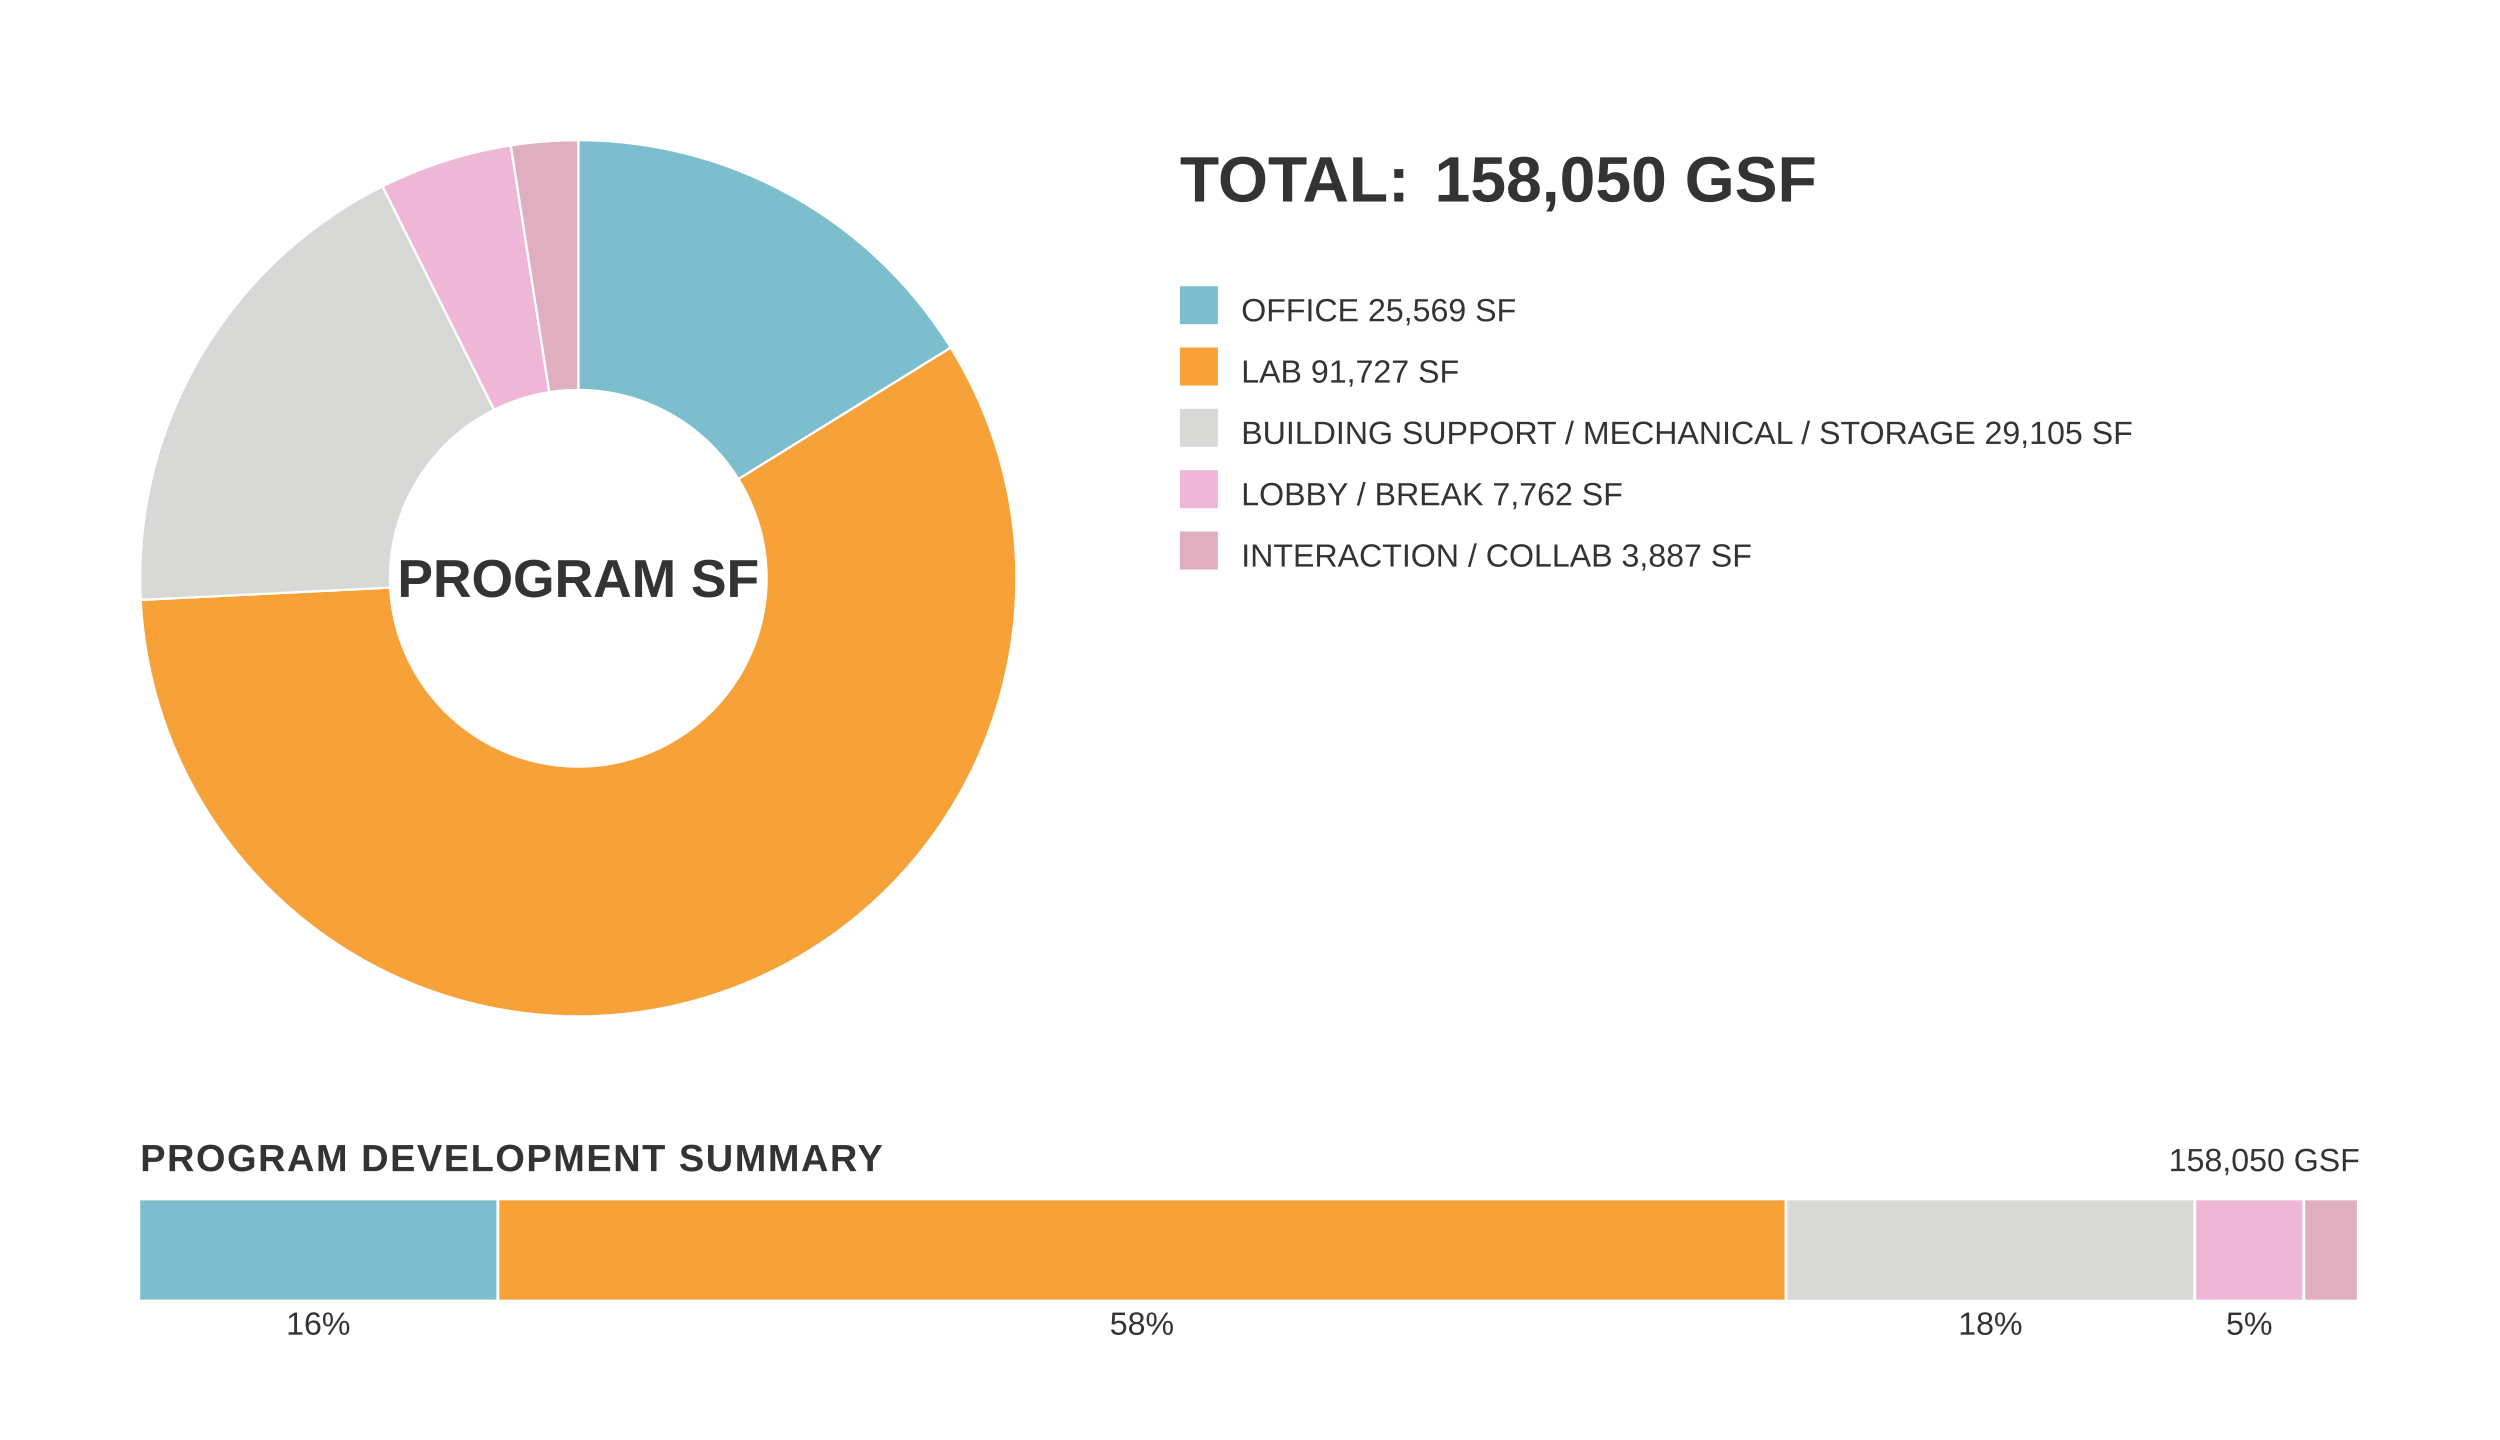
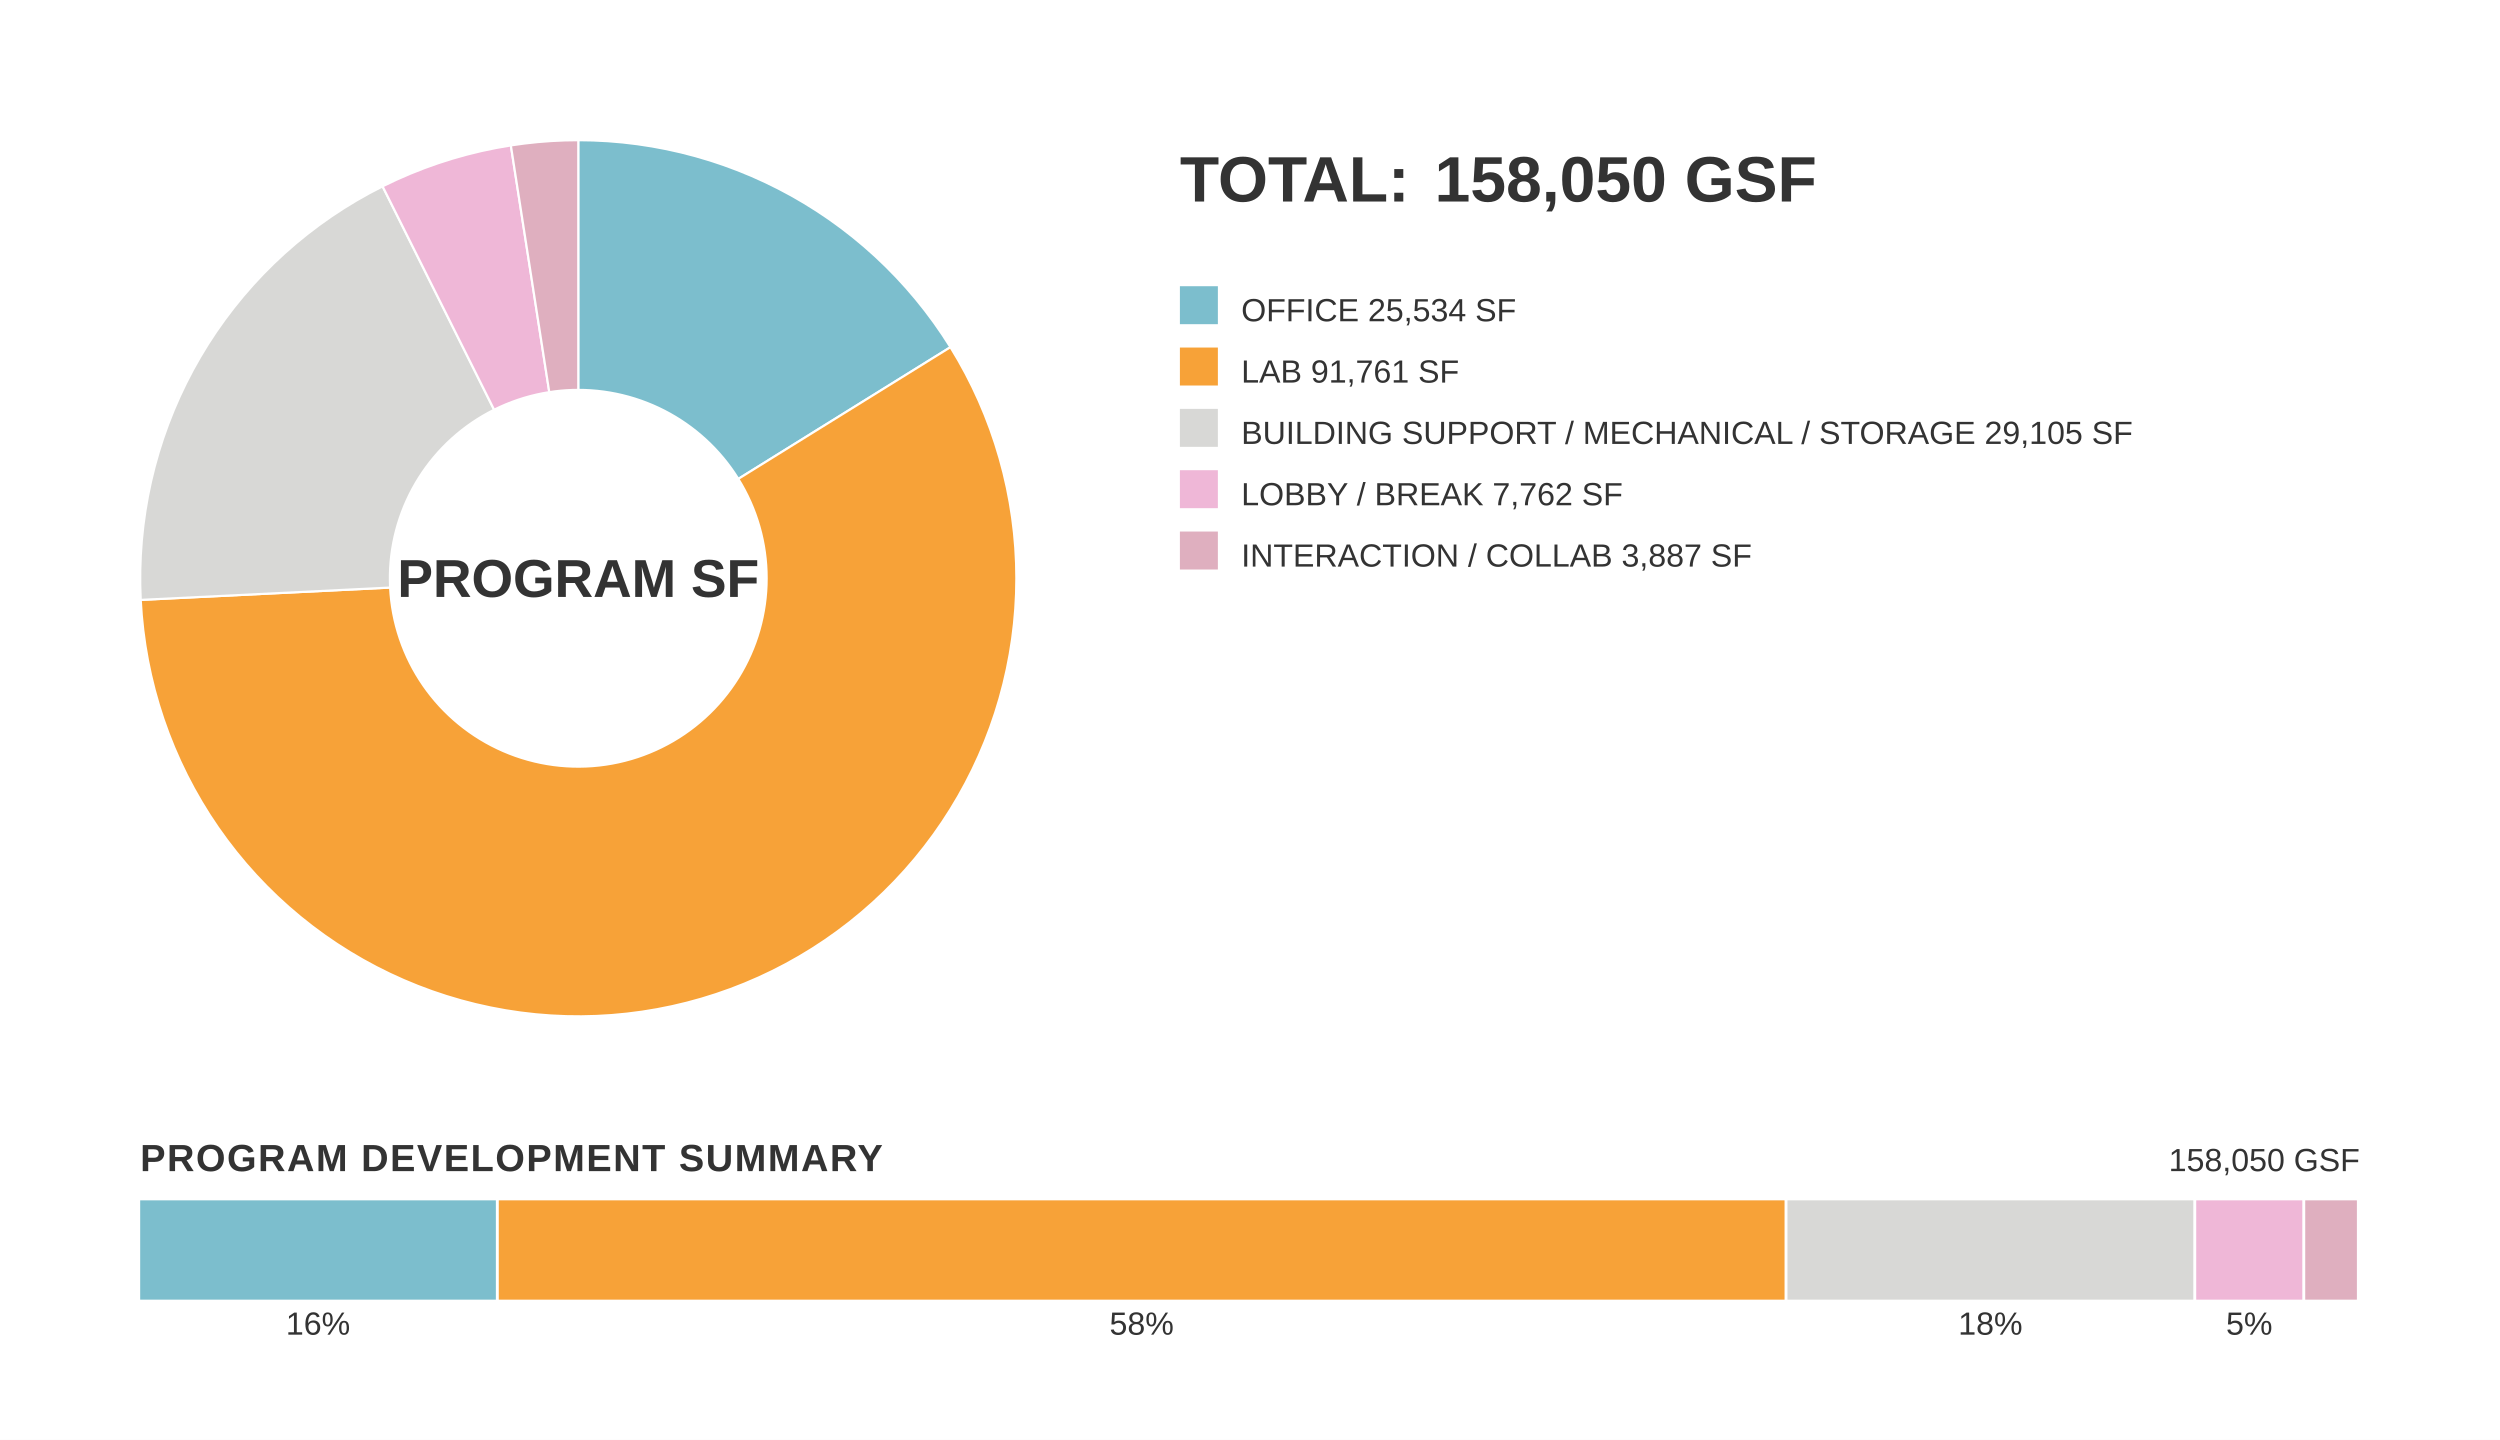
<svg xmlns="http://www.w3.org/2000/svg" width="856" height="493" viewBox="0 0 856 493">
  <rect width="100%" height="100%" fill="#FFFFFF" />
  <g id="PD_PIE">
-     <path id="PIE_OFFICE" fill="#7CBECD" stroke="#FFFFFF" stroke-width="0.75" fill-rule="evenodd" d="M198,48 L203.081,48.086 L208.157,48.344 L213.221,48.774 L218.268,49.376 L223.291,50.147 L228.285,51.089 L233.244,52.199 L238.163,53.477 L243.036,54.921 L247.857,56.528 L252.621,58.299 L257.323,60.229 L261.956,62.318 L266.515,64.562 L270.997,66.96 L275.394,69.508 L279.702,72.204 L283.917,75.044 L288.033,78.025 L292.046,81.144 L295.95,84.397 L299.743,87.78 L303.418,91.29 L306.972,94.922 L310.402,98.673 L313.702,102.538 L316.87,106.512 L319.901,110.592 L322.792,114.771 L325.54,119.047 L252.842,164.05 L251.66,162.212 L250.417,160.414 L249.114,158.66 L247.752,156.951 L246.333,155.289 L244.858,153.677 L243.33,152.115 L241.749,150.605 L240.119,149.151 L238.44,147.752 L236.714,146.411 L234.944,145.129 L233.132,143.908 L231.279,142.748 L229.389,141.653 L227.462,140.622 L225.501,139.657 L223.509,138.759 L221.487,137.928 L219.439,137.167 L217.366,136.476 L215.27,135.855 L213.155,135.306 L211.023,134.828 L208.875,134.423 L206.715,134.091 L204.545,133.833 L202.368,133.648 L200.185,133.537 L198,133.5 Z" />
-     <path id="PIE_LAB" fill="#F7A238" stroke="#FFFFFF" stroke-width="0.75" fill-rule="evenodd" d="M325.54,119.047 L328.204,123.523 L330.712,128.088 L333.059,132.739 L335.244,137.468 L337.263,142.269 L339.114,147.138 L340.795,152.069 L342.303,157.055 L343.638,162.09 L344.797,167.168 L345.779,172.284 L346.583,177.431 L347.208,182.602 L347.652,187.792 L347.916,192.995 L348,198.203 L347.902,203.411 L347.624,208.613 L347.165,213.802 L346.527,218.971 L345.709,224.116 L344.713,229.229 L343.54,234.304 L342.192,239.336 L340.67,244.318 L338.976,249.243 L337.111,254.107 L335.079,258.904 L332.882,263.627 L330.522,268.27 L328.002,272.83 L325.325,277.298 L322.495,281.672 L319.515,285.944 L316.388,290.11 L313.119,294.165 L309.71,298.104 L306.167,301.923 L302.493,305.616 L298.694,309.179 L294.773,312.608 L290.735,315.899 L286.585,319.048 L282.329,322.051 L277.971,324.904 L273.516,327.605 L268.97,330.148 L264.339,332.533 L259.628,334.755 L254.842,336.813 L249.988,338.703 L245.071,340.423 L240.098,341.971 L235.073,343.346 L230.004,344.546 L224.897,345.569 L219.757,346.414 L214.59,347.08 L209.404,347.566 L204.204,347.872 L198.996,347.997 L193.788,347.941 L188.584,347.704 L183.392,347.287 L178.217,346.69 L173.066,345.913 L167.945,344.958 L162.861,343.826 L157.818,342.518 L152.825,341.036 L147.885,339.381 L143.007,337.555 L138.194,335.562 L133.454,333.402 L128.791,331.08 L124.212,328.596 L119.722,325.955 L115.327,323.16 L111.031,320.214 L106.84,317.121 L102.758,313.884 L98.792,310.507 L94.945,306.994 L91.223,303.35 L87.63,299.579 L84.169,295.686 L80.846,291.675 L77.664,287.55 L74.627,283.318 L71.739,278.983 L69.003,274.55 L66.423,270.025 L64.002,265.413 L61.742,260.719 L59.646,255.95 L57.718,251.112 L55.958,246.209 L54.37,241.248 L52.955,236.234 L51.715,231.175 L50.651,226.076 L49.765,220.943 L49.058,215.782 L48.53,210.599 L48.183,205.402 L133.579,201.183 L133.728,203.418 L133.955,205.646 L134.259,207.865 L134.64,210.073 L135.097,212.265 L135.631,214.441 L136.239,216.596 L136.922,218.73 L137.679,220.838 L138.508,222.919 L139.409,224.969 L140.381,226.987 L141.422,228.971 L142.531,230.916 L143.708,232.823 L144.95,234.687 L146.256,236.507 L147.624,238.28 L149.053,240.005 L150.541,241.679 L152.086,243.301 L153.687,244.868 L155.341,246.378 L157.046,247.83 L158.801,249.222 L160.603,250.552 L162.45,251.819 L164.341,253.021 L166.271,254.156 L168.24,255.224 L170.245,256.223 L172.284,257.152 L174.353,258.009 L176.451,258.794 L178.575,259.505 L180.722,260.143 L182.89,260.705 L185.076,261.192 L187.278,261.603 L189.493,261.937 L191.718,262.193 L193.951,262.373 L196.189,262.475 L198.428,262.499 L200.668,262.445 L202.904,262.313 L205.134,262.104 L207.355,261.818 L209.566,261.455 L211.762,261.015 L213.942,260.499 L216.102,259.908 L218.241,259.242 L220.355,258.502 L222.442,257.689 L224.5,256.805 L226.526,255.849 L228.517,254.824 L230.472,253.73 L232.387,252.569 L234.261,251.342 L236.092,250.051 L237.876,248.697 L239.612,247.282 L241.298,245.807 L242.932,244.275 L244.512,242.687 L246.035,241.045 L247.501,239.351 L248.907,237.607 L250.251,235.816 L251.533,233.979 L252.75,232.098 L253.901,230.177 L254.984,228.216 L255.999,226.219 L256.944,224.189 L257.818,222.126 L258.62,220.035 L259.348,217.917 L260.003,215.774 L260.582,213.611 L261.087,211.428 L261.515,209.23 L261.867,207.018 L262.141,204.795 L262.338,202.564 L262.458,200.327 L262.5,198.087 L262.464,195.848 L262.35,193.611 L262.159,191.379 L261.891,189.155 L261.545,186.942 L261.123,184.742 L260.624,182.559 L260.05,180.394 L259.402,178.25 L258.679,176.13 L257.883,174.036 L257.015,171.971 L256.075,169.938 L255.066,167.938 L253.988,165.975 L252.842,164.05 Z" />
+     <path id="PIE_OFFICE" fill="#7CBECD" stroke="#FFFFFF" stroke-width="0.75" fill-rule="evenodd" d="M198,48 L203.075,48.086 L208.143,48.343 L213.2,48.772 L218.24,49.372 L223.257,50.142 L228.244,51.081 L233.197,52.188 L238.11,53.462 L242.977,54.902 L247.792,56.505 L252.55,58.271 L257.246,60.196 L261.874,62.279 L266.429,64.518 L270.906,66.909 L275.299,69.451 L279.603,72.139 L283.815,74.972 L287.928,77.946 L291.938,81.057 L295.84,84.302 L299.63,87.677 L303.305,91.178 L306.858,94.802 L310.287,98.543 L313.587,102.399 L316.755,106.364 L319.788,110.434 L322.68,114.604 L325.43,118.87 L252.795,163.974 L251.612,162.14 L250.369,160.347 L249.065,158.597 L247.703,156.892 L246.283,155.234 L244.809,153.625 L243.281,152.067 L241.701,150.561 L240.071,149.11 L238.393,147.714 L236.669,146.377 L234.9,145.098 L233.089,143.88 L231.239,142.724 L229.349,141.631 L227.425,140.603 L225.466,139.64 L223.476,138.744 L221.457,137.916 L219.411,137.157 L217.34,136.468 L215.247,135.849 L213.135,135.301 L211.005,134.825 L208.86,134.421 L206.703,134.09 L204.536,133.832 L202.362,133.648 L200.182,133.537 L198,133.5 Z" />
+     <path id="PIE_LAB" fill="#F7A238" stroke="#FFFFFF" stroke-width="0.75" fill-rule="evenodd" d="M325.43,118.87 L328.102,123.344 L330.617,127.908 L332.971,132.557 L335.163,137.285 L337.189,142.086 L339.047,146.954 L340.735,151.884 L342.251,156.87 L343.593,161.905 L344.758,166.984 L345.747,172.101 L346.558,177.248 L347.189,182.421 L347.64,187.613 L347.91,192.817 L348,198.027 L347.909,203.237 L347.636,208.441 L347.183,213.632 L346.55,218.805 L345.738,223.952 L344.747,229.068 L343.58,234.147 L342.236,239.182 L340.719,244.167 L339.029,249.096 L337.169,253.964 L335.141,258.764 L332.948,263.491 L330.591,268.139 L328.075,272.703 L325.402,277.176 L322.575,281.553 L319.597,285.83 L316.473,290.001 L313.206,294.06 L309.8,298.004 L306.259,301.827 L302.587,305.525 L298.789,309.093 L294.869,312.527 L290.833,315.822 L286.684,318.976 L282.429,321.983 L278.071,324.841 L273.617,327.546 L269.071,330.094 L264.44,332.483 L259.729,334.71 L254.943,336.771 L250.088,338.666 L245.171,340.39 L240.197,341.943 L235.171,343.321 L230.101,344.525 L224.992,345.551 L219.851,346.4 L214.683,347.069 L209.495,347.559 L204.293,347.868 L199.083,347.996 L193.873,347.943 L188.667,347.709 L183.472,347.295 L178.295,346.7 L173.142,345.926 L168.019,344.973 L162.932,343.843 L157.887,342.537 L152.891,341.056 L147.949,339.403 L143.067,337.579 L138.252,335.587 L133.509,333.429 L128.844,331.107 L124.262,328.624 L119.77,325.984 L115.371,323.19 L111.073,320.244 L106.879,317.151 L102.795,313.914 L98.826,310.537 L94.977,307.024 L91.252,303.38 L87.656,299.608 L84.194,295.714 L80.868,291.702 L77.684,287.577 L74.645,283.344 L71.755,279.008 L69.018,274.574 L66.436,270.047 L64.012,265.434 L61.751,260.739 L59.654,255.969 L57.724,251.128 L55.963,246.224 L54.374,241.261 L52.958,236.246 L51.717,231.185 L50.652,226.084 L49.766,220.948 L49.058,215.786 L48.53,210.601 L48.183,205.402 L133.579,201.183 L133.728,203.419 L133.955,205.648 L134.259,207.868 L134.641,210.076 L135.098,212.269 L135.632,214.446 L136.241,216.602 L136.924,218.736 L137.681,220.845 L138.511,222.927 L139.413,224.978 L140.385,226.997 L141.427,228.98 L142.538,230.927 L143.715,232.833 L144.957,234.698 L146.264,236.518 L147.633,238.292 L149.063,240.017 L150.552,241.692 L152.099,243.313 L153.7,244.88 L155.355,246.391 L157.062,247.843 L158.818,249.235 L160.621,250.565 L162.47,251.832 L164.361,253.033 L166.293,254.169 L168.263,255.236 L170.269,256.234 L172.308,257.162 L174.379,258.019 L176.478,258.803 L178.603,259.514 L180.751,260.151 L182.921,260.713 L185.108,261.198 L187.311,261.608 L189.527,261.941 L191.753,262.197 L193.987,262.375 L196.225,262.476 L198.466,262.498 L200.706,262.443 L202.943,262.31 L205.174,262.1 L207.396,261.812 L209.607,261.447 L211.803,261.006 L213.984,260.488 L216.145,259.895 L218.284,259.228 L220.398,258.486 L222.486,257.672 L224.543,256.785 L226.569,255.828 L228.561,254.8 L230.515,253.705 L232.431,252.542 L234.304,251.313 L236.134,250.02 L237.918,248.664 L239.654,247.246 L241.339,245.77 L242.972,244.236 L244.551,242.646 L246.074,241.002 L247.539,239.306 L248.943,237.56 L250.287,235.767 L251.567,233.928 L252.783,232.046 L253.932,230.122 L255.014,228.16 L256.027,226.161 L256.971,224.129 L257.843,222.065 L258.642,219.971 L259.369,217.852 L260.022,215.708 L260.599,213.543 L261.101,211.359 L261.527,209.159 L261.877,206.946 L262.149,204.722 L262.344,202.49 L262.461,200.252 L262.5,198.012 L262.461,195.771 L262.345,193.533 L262.151,191.301 L261.88,189.077 L261.531,186.863 L261.106,184.663 L260.605,182.479 L260.028,180.314 L259.376,178.17 L258.65,176.05 L257.851,173.957 L256.98,171.892 L256.038,169.859 L255.025,167.861 L253.944,165.898 L252.795,163.974 Z" />
    <path id="PIE_BUILDING_SUPPORT" fill="#D8D8D6" stroke="#FFFFFF" stroke-width="0.75" fill-rule="evenodd" d="M48.183,205.402 L48.018,200.3 L48.026,195.196 L48.208,190.095 L48.564,185.003 L49.093,179.926 L49.794,174.869 L50.667,169.84 L51.71,164.844 L52.923,159.885 L54.304,154.971 L55.851,150.107 L57.563,145.298 L59.438,140.55 L61.473,135.869 L63.666,131.26 L66.014,126.728 L68.516,122.278 L71.167,117.916 L73.965,113.647 L76.907,109.476 L79.989,105.407 L83.208,101.445 L86.56,97.595 L90.041,93.862 L93.646,90.249 L97.373,86.761 L101.216,83.401 L105.171,80.174 L109.234,77.084 L113.4,74.134 L117.663,71.327 L122.02,68.667 L126.464,66.157 L130.992,63.799 L169.186,140.294 L167.24,141.307 L165.328,142.387 L163.455,143.531 L161.622,144.738 L159.831,146.006 L158.084,147.335 L156.383,148.722 L154.73,150.167 L153.128,151.667 L151.577,153.221 L150.081,154.826 L148.64,156.481 L147.255,158.185 L145.93,159.935 L144.665,161.728 L143.462,163.564 L142.322,165.44 L141.246,167.353 L140.236,169.302 L139.293,171.284 L138.418,173.297 L137.612,175.338 L136.876,177.406 L136.211,179.498 L135.617,181.611 L135.095,183.743 L134.647,185.891 L134.271,188.054 L133.97,190.228 L133.743,192.411 L133.59,194.601 L133.511,196.794 L133.508,198.989 L133.579,201.183 Z" />
    <path id="PIE_LOBBY" fill="#EFB7D7" stroke="#FFFFFF" stroke-width="0.75" fill-rule="evenodd" d="M130.992,63.799 L135.631,61.581 L140.344,59.523 L145.125,57.628 L149.968,55.898 L154.868,54.335 L159.818,52.941 L164.813,51.717 L169.847,50.666 L174.914,49.787 L188.073,134.268 L185.894,134.646 L183.73,135.098 L181.582,135.625 L179.453,136.224 L177.346,136.896 L175.264,137.64 L173.208,138.455 L171.181,139.34 L169.186,140.294 Z" />
    <path id="PIE_INTERACTION" fill="#DFAFBF" stroke="#FFFFFF" stroke-width="0.75" fill-rule="evenodd" d="M174.914,49.787 L179.505,49.145 L184.113,48.644 L188.735,48.286 L193.365,48.072 L198,48 L198,133.5 L196.007,133.531 L194.016,133.623 L192.029,133.777 L190.047,133.992 L188.073,134.268 Z" />
-     <path id="BAR_OFFICE" fill="#7CBECD" stroke="none" stroke-width="0" fill-rule="evenodd" d="M48,411 L169.952,411 L169.952,445 L48,445 Z" />
-     <path id="BAR_LAB" fill="#F7A238" stroke="none" stroke-width="0" fill-rule="evenodd" d="M170.952,411 L611.029,411 L611.029,445 L170.952,445 Z" />
+     <path id="BAR_OFFICE" fill="#7CBECD" stroke="none" stroke-width="0" fill-rule="evenodd" d="M48,411 L169.784,411 L169.784,445 L48,445 Z" />
+     <path id="BAR_LAB" fill="#F7A238" stroke="none" stroke-width="0" fill-rule="evenodd" d="M170.784,411 L611.029,411 L611.029,445 L170.784,445 Z" />
    <path id="BAR_BUILDING_SUPPORT" fill="#D8D8D6" stroke="none" stroke-width="0" fill-rule="evenodd" d="M612.029,411 L750.985,411 L750.985,445 L612.029,445 Z" />
    <path id="BAR_LOBBY" fill="#EFB7D7" stroke="none" stroke-width="0" fill-rule="evenodd" d="M751.985,411 L788.309,411 L788.309,445 L751.985,445 Z" />
    <path id="BAR_INTERACTION" fill="#DFAFBF" stroke="none" stroke-width="0" fill-rule="evenodd" d="M789.309,411 L807,411 L807,445 L789.309,445 Z" />
  </g>
  <g id="PD_PIE_LEGEND">
    <text id="PIE_TOTAL_LBL" x="404" y="69" font-family="Futura PT, Futura, Arial, sans-serif" font-weight="bold" font-size="22" text-anchor="start" fill="#333333">
      <tspan x="404" dy="0">TOTAL:</tspan>
    </text>
    <text id="PIE_TOTAL" x="491.2" y="69" font-family="Futura PT, Futura, Arial, sans-serif" font-weight="bold" font-size="22" text-anchor="start" fill="#333333">
      <tspan x="491.2" dy="0">158,050 GSF</tspan>
    </text>
    <path id="PIE_LEG_OFFICE" fill="#7CBECD" stroke="none" stroke-width="0" fill-rule="evenodd" d="M404,98 L417,98 L417,111 L404,111 Z" />
    <text id="PIE_LEG_OFFICE_TXT" x="425" y="110" font-family="Futura PT, Futura, Arial, sans-serif" font-weight="normal" font-size="11" text-anchor="start" fill="#333333">
-       <tspan x="425" dy="0">OFFICE  25,569 SF</tspan>
+       <tspan x="425" dy="0">OFFICE  25,534 SF</tspan>
    </text>
    <path id="PIE_LEG_LAB" fill="#F7A238" stroke="none" stroke-width="0" fill-rule="evenodd" d="M404,119 L417,119 L417,132 L404,132 Z" />
    <text id="PIE_LEG_LAB_TXT" x="425" y="131" font-family="Futura PT, Futura, Arial, sans-serif" font-weight="normal" font-size="11" text-anchor="start" fill="#333333">
-       <tspan x="425" dy="0">LAB  91,727 SF</tspan>
+       <tspan x="425" dy="0">LAB  91,761 SF</tspan>
    </text>
    <path id="PIE_LEG_BUILDING_SUPPORT" fill="#D8D8D6" stroke="none" stroke-width="0" fill-rule="evenodd" d="M404,140 L417,140 L417,153 L404,153 Z" />
    <text id="PIE_LEG_BUILDING_SUPPORT_TXT" x="425" y="152" font-family="Futura PT, Futura, Arial, sans-serif" font-weight="normal" font-size="11" text-anchor="start" fill="#333333">
      <tspan x="425" dy="0">BUILDING SUPPORT / MECHANICAL / STORAGE  29,105 SF</tspan>
    </text>
    <path id="PIE_LEG_LOBBY" fill="#EFB7D7" stroke="none" stroke-width="0" fill-rule="evenodd" d="M404,161 L417,161 L417,174 L404,174 Z" />
    <text id="PIE_LEG_LOBBY_TXT" x="425" y="173" font-family="Futura PT, Futura, Arial, sans-serif" font-weight="normal" font-size="11" text-anchor="start" fill="#333333">
      <tspan x="425" dy="0">LOBBY / BREAK  7,762 SF</tspan>
    </text>
    <path id="PIE_LEG_INTERACTION" fill="#DFAFBF" stroke="none" stroke-width="0" fill-rule="evenodd" d="M404,182 L417,182 L417,195 L404,195 Z" />
    <text id="PIE_LEG_INTERACTION_TXT" x="425" y="194" font-family="Futura PT, Futura, Arial, sans-serif" font-weight="normal" font-size="11" text-anchor="start" fill="#333333">
      <tspan x="425" dy="0">INTERACTION / COLLAB  3,887 SF</tspan>
    </text>
  </g>
  <g id="PD_PIE_TEXT">
    <text id="PIE_CENTER" x="198" y="204.396" font-family="Futura PT, Futura, Arial, sans-serif" font-weight="bold" font-size="18.275" text-anchor="middle" fill="#333333">
      <tspan x="198" dy="0">PROGRAM SF</tspan>
    </text>
    <text id="BAR_TITLE" x="48" y="401" font-family="Futura PT, Futura, Arial, sans-serif" font-weight="bold" font-size="13" text-anchor="start" fill="#333333" letter-spacing="0.52">
      <tspan x="48" dy="0">PROGRAM DEVELOPMENT SUMMARY</tspan>
    </text>
-     <text id="BAR_OFFICE_TXT" x="108.976" y="457" font-family="Futura PT, Futura, Arial, sans-serif" font-weight="normal" font-size="11" text-anchor="middle" fill="#333333">
-       <tspan x="108.976" dy="0">16%</tspan>
+     <text id="BAR_OFFICE_TXT" x="108.892" y="457" font-family="Futura PT, Futura, Arial, sans-serif" font-weight="normal" font-size="11" text-anchor="middle" fill="#333333">
+       <tspan x="108.892" dy="0">16%</tspan>
    </text>
-     <text id="BAR_LAB_TXT" x="390.99" y="457" font-family="Futura PT, Futura, Arial, sans-serif" font-weight="normal" font-size="11" text-anchor="middle" fill="#333333">
-       <tspan x="390.99" dy="0">58%</tspan>
+     <text id="BAR_LAB_TXT" x="390.907" y="457" font-family="Futura PT, Futura, Arial, sans-serif" font-weight="normal" font-size="11" text-anchor="middle" fill="#333333">
+       <tspan x="390.907" dy="0">58%</tspan>
    </text>
    <text id="BAR_BUILDING_SUPPORT_TXT" x="681.507" y="457" font-family="Futura PT, Futura, Arial, sans-serif" font-weight="normal" font-size="11" text-anchor="middle" fill="#333333">
      <tspan x="681.507" dy="0">18%</tspan>
    </text>
    <text id="BAR_LOBBY_TXT" x="770.147" y="457" font-family="Futura PT, Futura, Arial, sans-serif" font-weight="normal" font-size="11" text-anchor="middle" fill="#333333">
      <tspan x="770.147" dy="0">5%</tspan>
    </text>
    <text id="BAR_TOTAL" x="808" y="401" font-family="Futura PT, Futura, Arial, sans-serif" font-weight="normal" font-size="11" text-anchor="end" fill="#333333">
      <tspan x="808" dy="0">158,050 GSF</tspan>
    </text>
  </g>
</svg>
